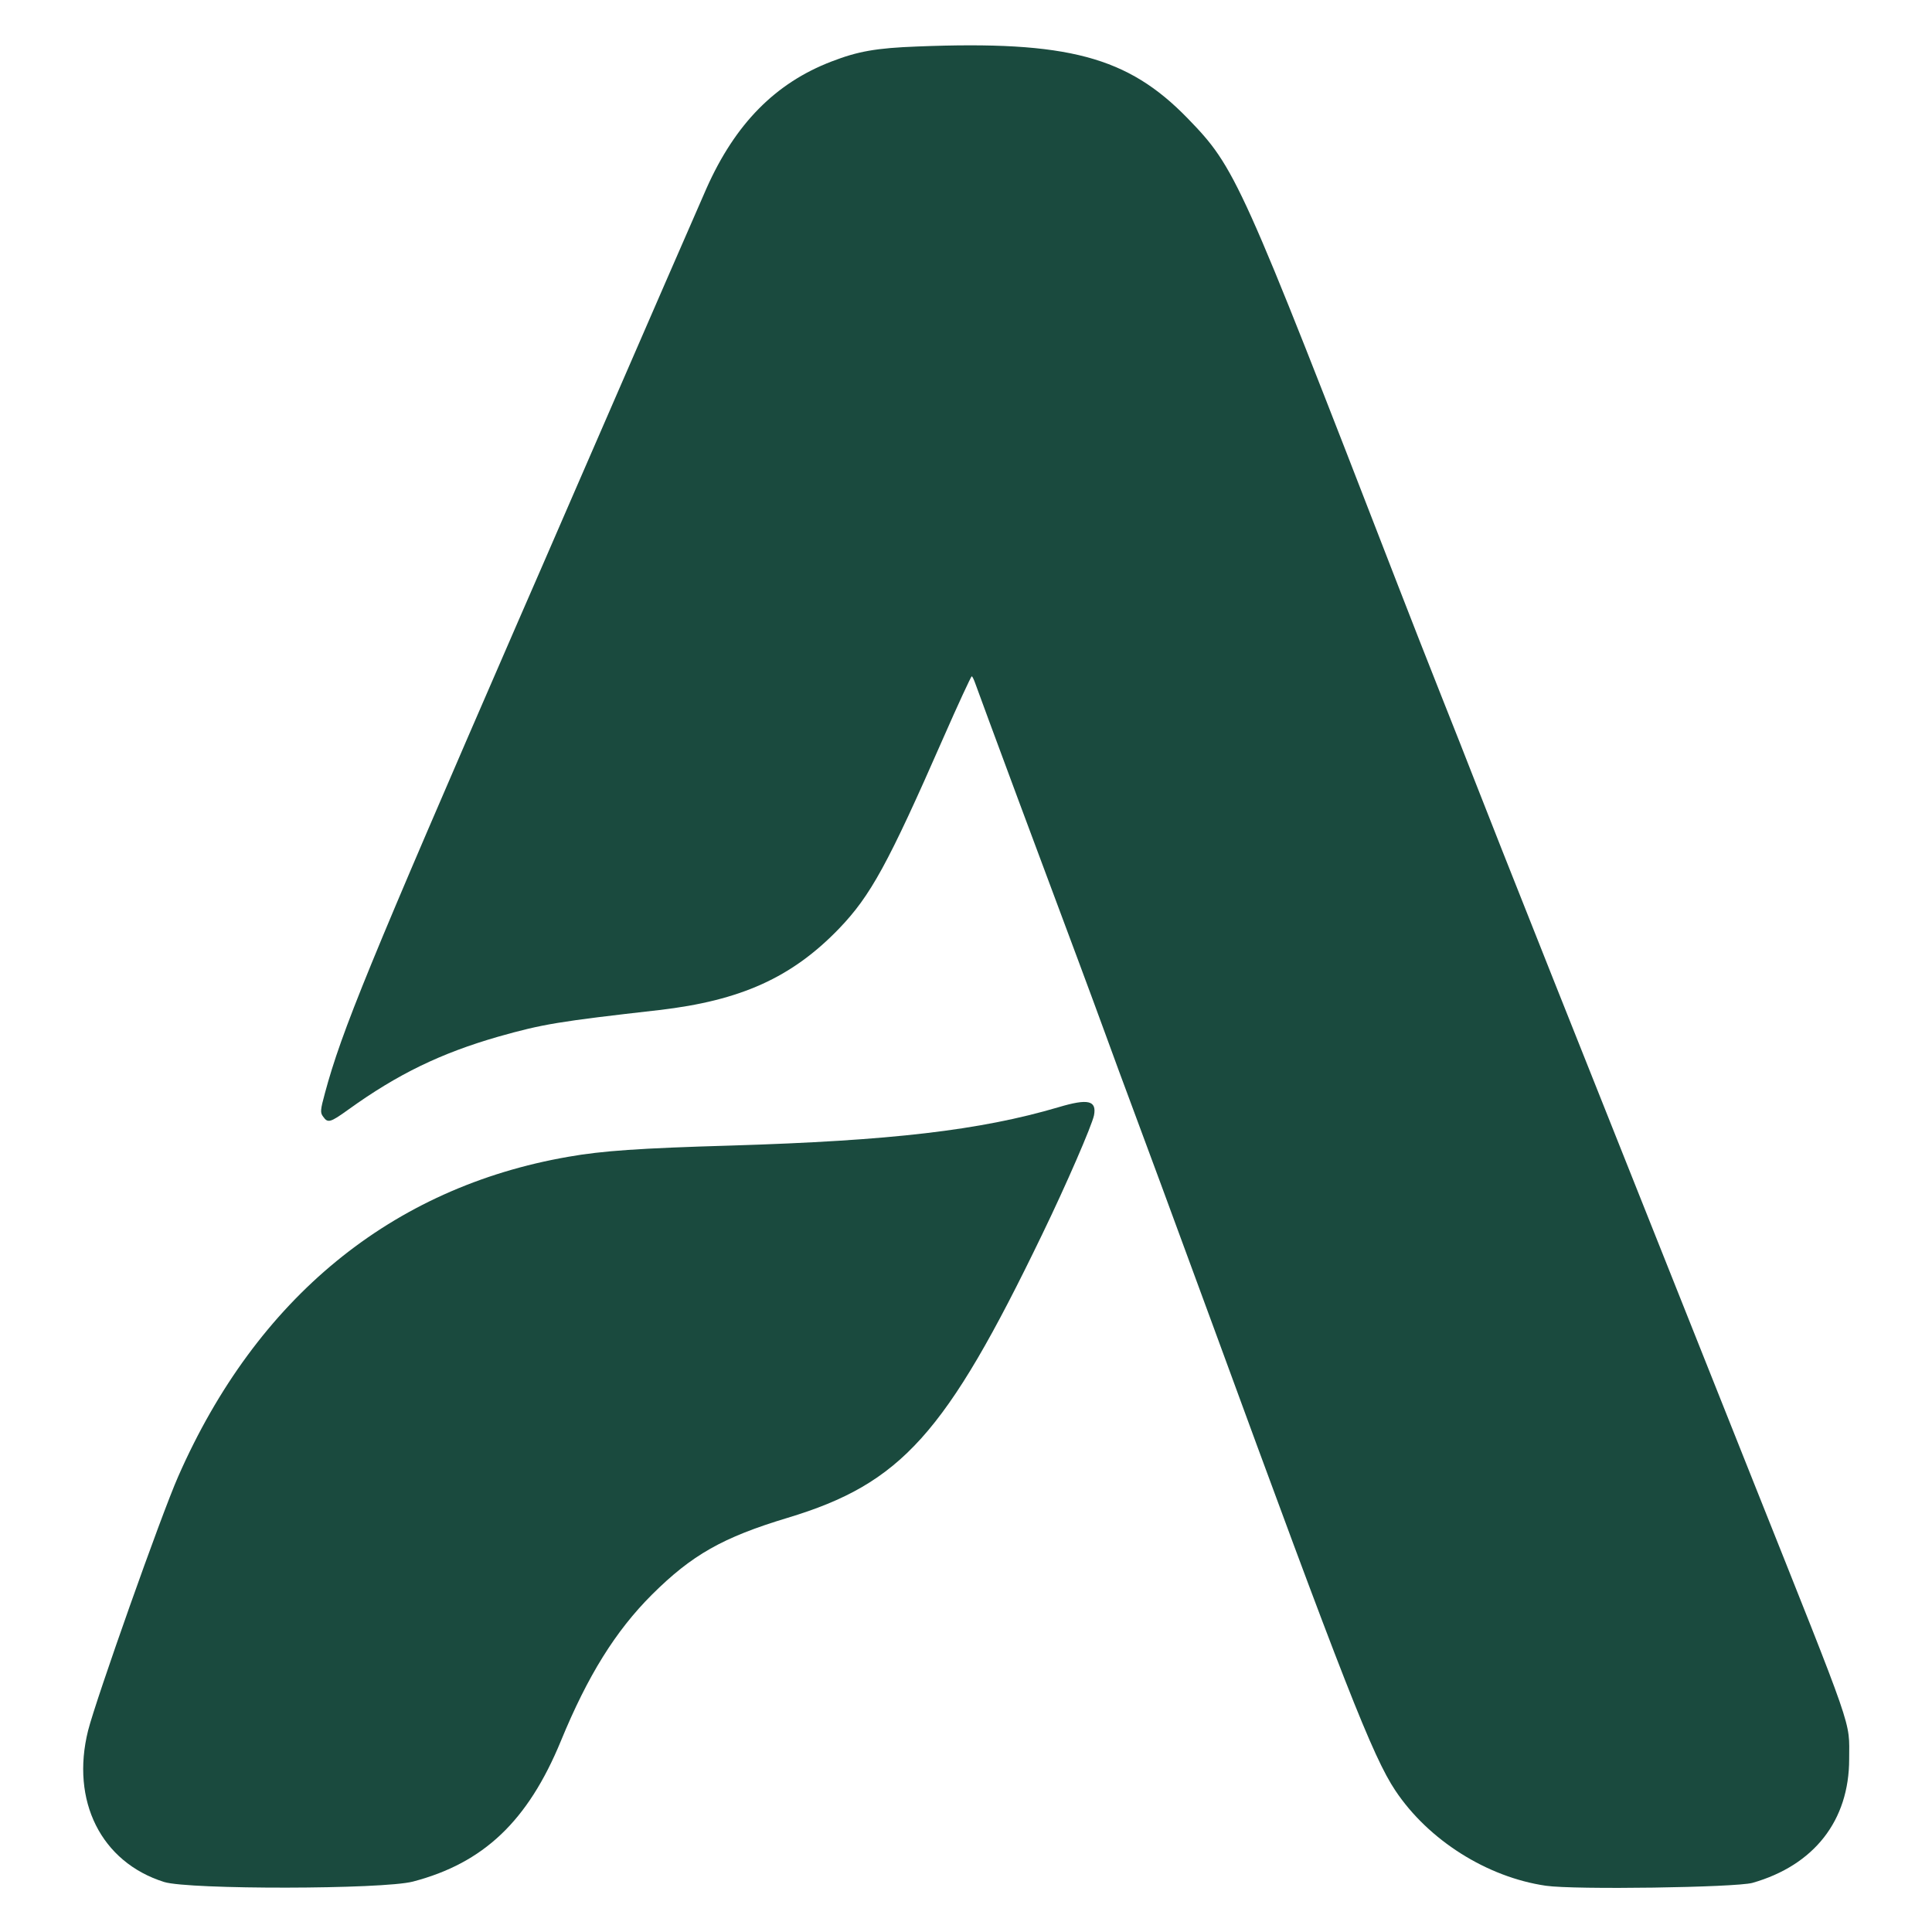
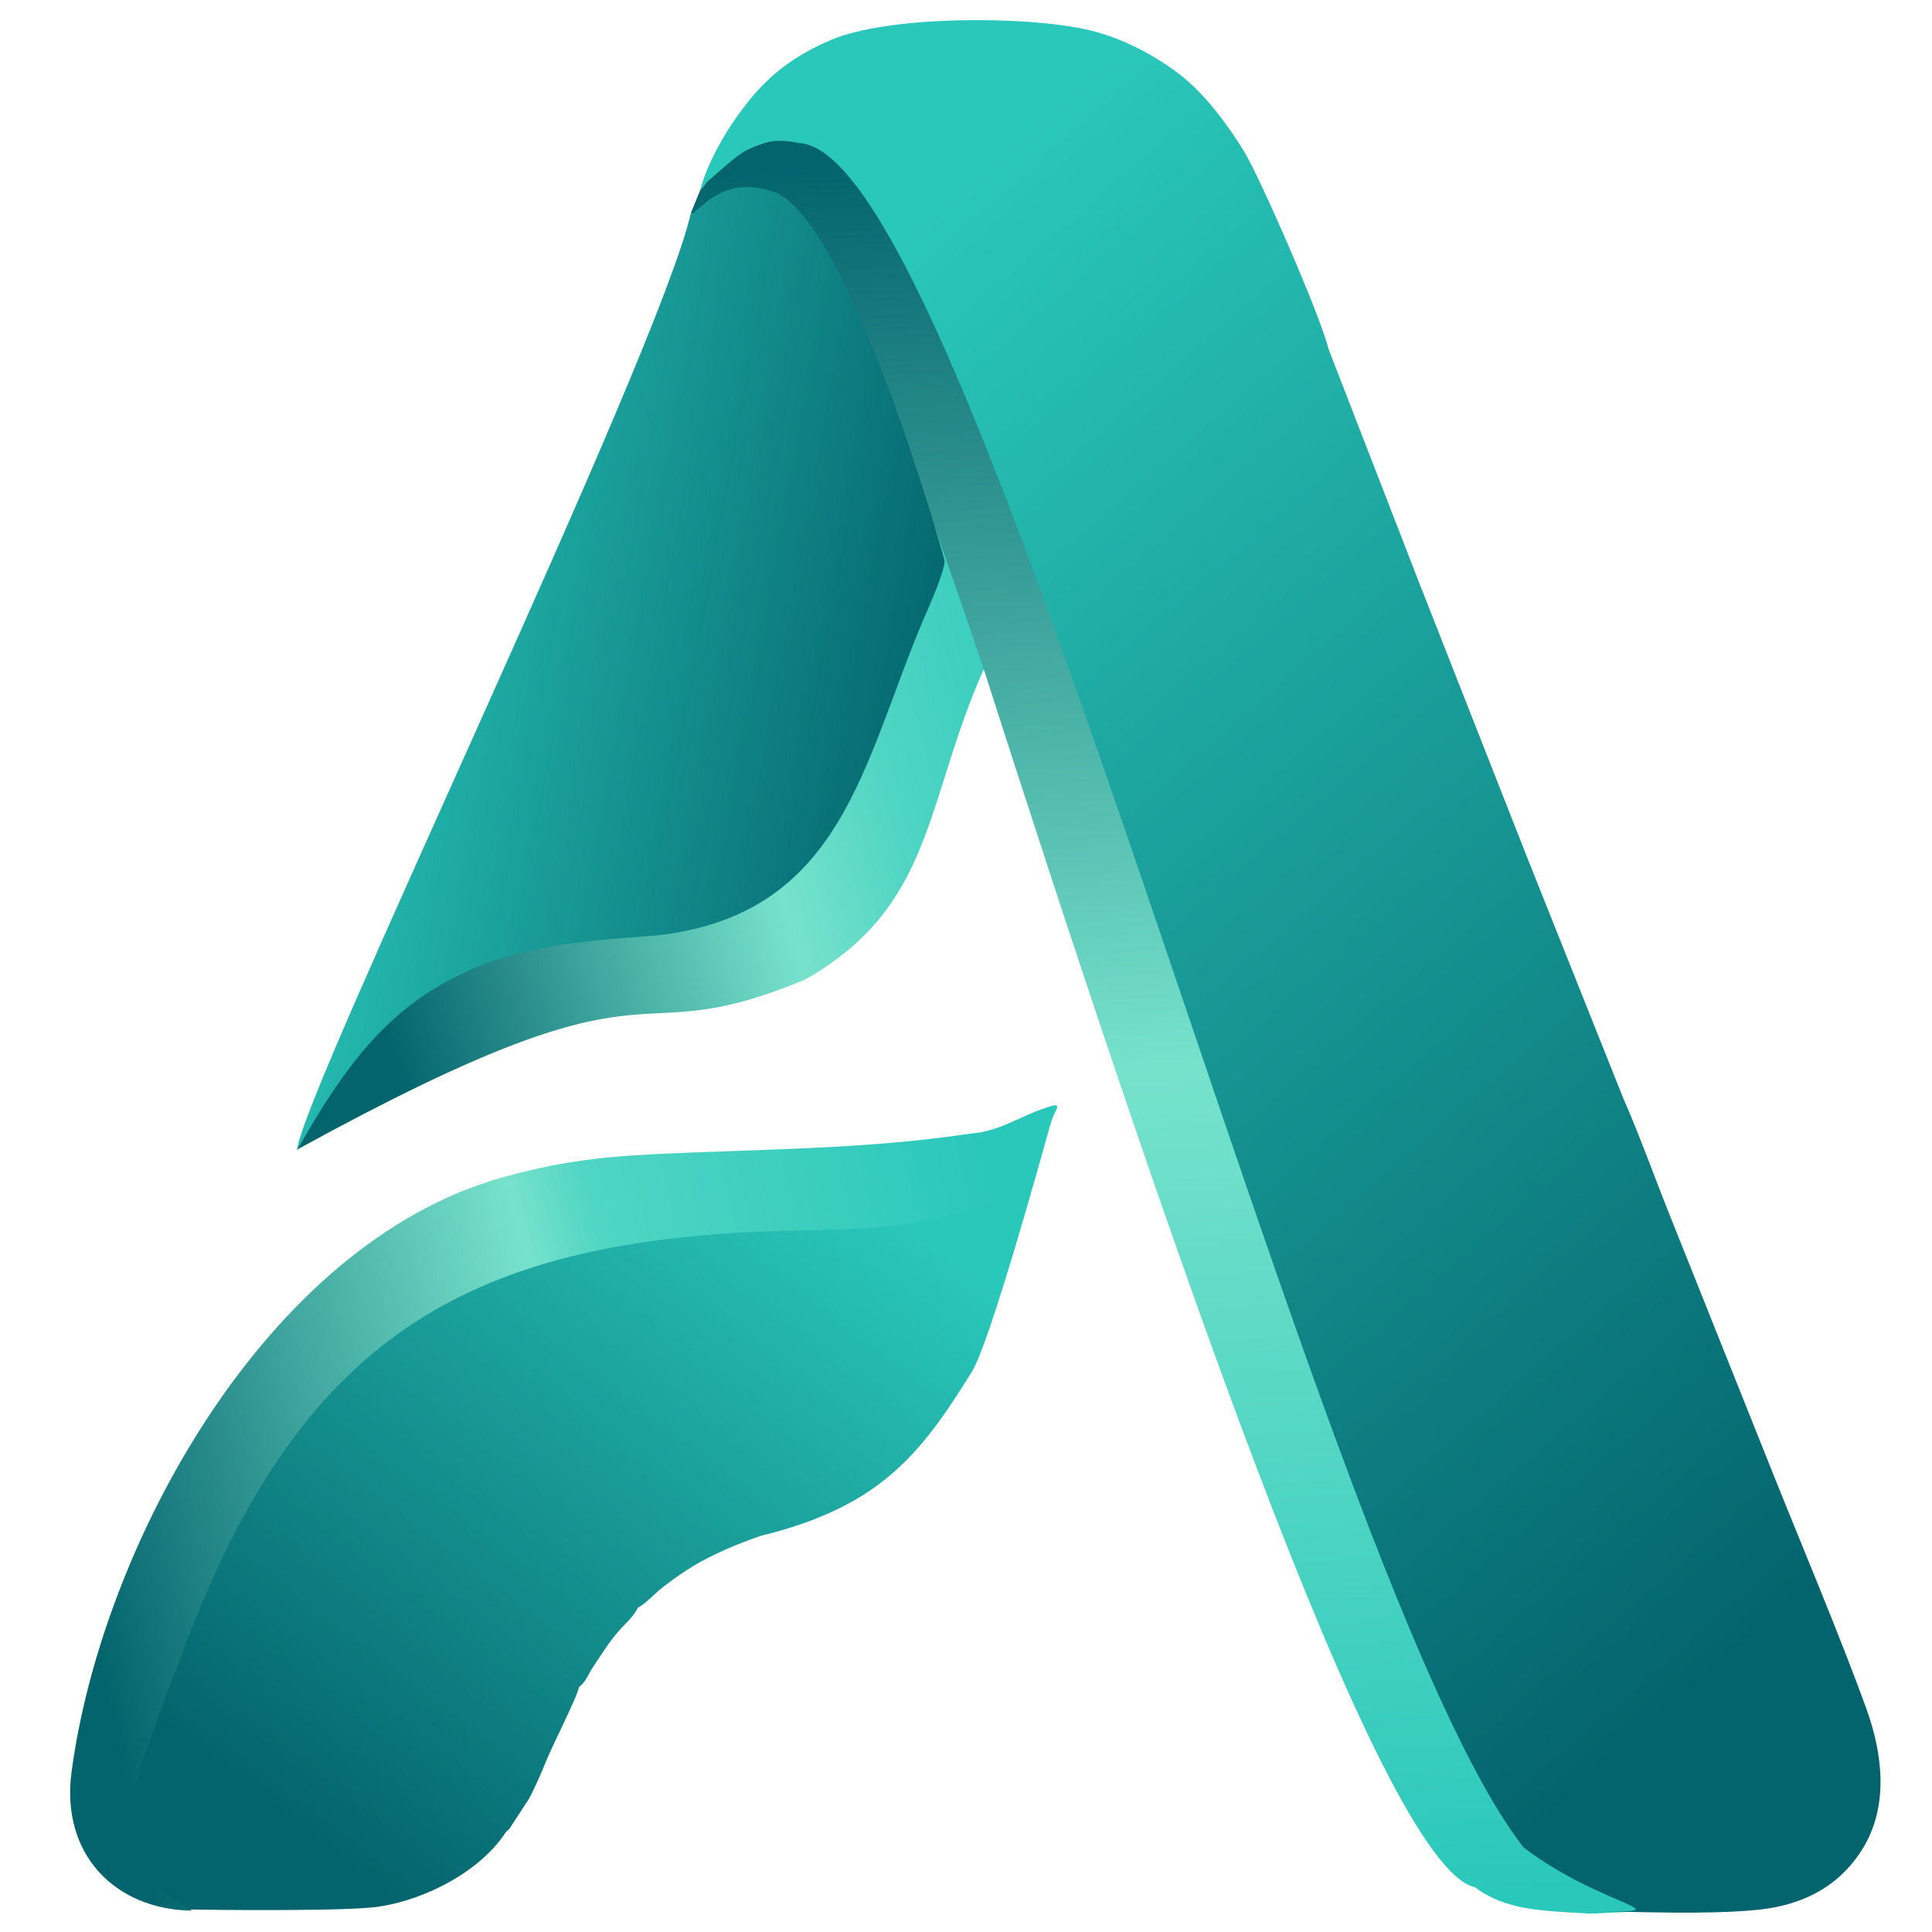
- <svg xmlns="http://www.w3.org/2000/svg" viewBox="0 0 877 877" fill="#1A4A3E">
-   <g transform="translate(17.0, 877.0) scale(0.1, -0.1)">
-     <path d="M3995 8559 c-188 -7 -271 -22 -390 -68 -256 -98 -438 -284 -568 -576 -36 -81 -262 -601 -594 -1365 -101 -234 -220 -506 -263 -605 -677 -1558 -799 -1855 -875 -2137 -21 -77 -22 -89 -8 -107 21 -30 32 -27 114 32 225 162 420 256 680 331 205 58 274 69 731 121 371 43 603 148 817 370 143 149 222 293 472 863 68 155 127 282 130 282 3 0 10 -15 16 -32 6 -18 95 -258 197 -533 271 -726 317 -849 396 -1065 39 -107 86 -235 105 -285 40 -106 219 -591 382 -1035 593 -1619 724 -1954 827 -2108 150 -225 416 -393 683 -432 129 -19 861 -8 938 13 280 80 439 283 439 562 0 181 30 93 -440 1272 -836 2098 -1144 2872 -1269 3193 -20 52 -84 214 -142 360 -58 146 -147 373 -198 505 -716 1849 -736 1893 -954 2118 -272 280 -544 353 -1226 326z" />
-     <path d="M4635 3744 c-356 -105 -761 -152 -1485 -174 -416 -12 -588 -24 -740 -51 -802 -139 -1415 -641 -1771 -1451 -77 -174 -373 -1011 -409 -1153 -80 -320 59 -598 345 -688 112 -35 994 -34 1130 2 320 84 521 274 671 638 122 297 248 499 413 664 182 181 321 260 616 349 517 156 718 380 1155 1285 111 229 226 495 236 542 13 68 -27 77 -161 37z" />
-   </g>
+ <svg xmlns="http://www.w3.org/2000/svg" xmlns:xlink="http://www.w3.org/1999/xlink" viewBox="5400 6700 13800 13800" style="shape-rendering:geometricPrecision;text-rendering:geometricPrecision;image-rendering:optimizeQuality;fill-rule:evenodd;clip-rule:evenodd">
+   <defs>
+     <linearGradient id="g0" gradientUnits="userSpaceOnUse" x1="12824.8" y1="16663.02" x2="6027.5" y2="18279.66">
+       <stop offset="0" stop-color="#2AC8BB" />
+       <stop offset="0.4" stop-color="#50D5C3" />
+       <stop offset="0.478" stop-color="#77E2CC" />
+       <stop offset="1" stop-color="#04646D" />
+     </linearGradient>
+     <linearGradient id="g1" gradientUnits="userSpaceOnUse" x1="10805.47" y1="9231" x2="18427.05" y2="17974.52">
+       <stop offset="0" stop-color="#2AC8BB" />
+       <stop offset="1" stop-color="#04646D" />
+     </linearGradient>
+     <linearGradient id="g2" gradientUnits="userSpaceOnUse" xlink:href="#g1" x1="11438.25" y1="15069.71" x2="7740.25" y2="19909" />
+     <linearGradient id="g3" gradientUnits="userSpaceOnUse" x1="12973.62" y1="10322.74" x2="7532.21" y2="11815.01">
+       <stop offset="0" stop-color="#2AC8BB" />
+       <stop offset="0.306" stop-color="#50D5C3" />
+       <stop offset="0.471" stop-color="#77E2CC" />
+       <stop offset="1" stop-color="#04646D" />
+     </linearGradient>
+     <linearGradient id="g4" gradientUnits="userSpaceOnUse" xlink:href="#g1" x1="7515.6" y1="11046.58" x2="12153.7" y2="11902.96" />
+     <linearGradient id="g5" gradientUnits="userSpaceOnUse" x1="14222.39" y1="20340.04" x2="13297.2" y2="7723.25">
+       <stop offset="0" stop-color="#2AC8BB" />
+       <stop offset="0.478" stop-color="#77E2CC" />
+       <stop offset="1" stop-color="#04646D" />
+     </linearGradient>
+   </defs>
+   <path fill="url(#g3)" d="M7657.1 14554.93c-206.56,554.6 -105.13,277.89 -134.35,353.02 0.96,4.23 -0.98,-3.38 0,0 -1.95,11.63 1.22,3.8 6.66,-0.49 2709.29,-1487.3 2262.54,-644.99 3619.54,-1210.05 923.19,-520.16 855.33,-1265.36 1273.38,-2206.95l365.98 -252.43c50.29,-116.19 196.97,-387.96 195.35,-488.6 -136.93,-822.43 -1140.03,-3369.46 -1548.51,-3498.5 -401.34,-126.76 -649.93,227.86 -728.22,273.12 -3.88,2.26 -2.63,58.38 -21.84,8.78 -1.25,-3.22 -7.2,2.69 -10.98,3.11 -23.41,104.17 -176.24,398 -230.87,530.31 -8.56,20.72 -17.16,41.35 -25.8,61.92 94.94,-88.58 265.86,-232.71 506.66,-156.64 321.49,101.55 1079.18,1999.57 1186.96,2646.84 1.27,79.21 -269.45,373.72 -212.29,478.14l-212.66 708.61 -44.73 111.67c-35.87,141.69 -338.09,752.72 -470.51,899.86 -74.82,83.13 -113.4,166.25 -214.87,216.15 -41.63,40.65 -17.26,26.38 -69.3,63.79l-247.48 139.58c-114.43,48.23 -289.63,90.51 -419.12,91.04l-177.73 20.22c-242.45,18.74 -1203.29,10.02 -1365.07,216.6 -64.66,13.24 -209.11,187.16 -272,225.09 -196.73,23.27 -240.56,205.77 -331.93,314.36 -144.97,172.29 -54.5,0.48 -126.65,132.46 -66.33,121.33 -37.54,17.51 -110.6,149.93l-169.69 192.58c-2.16,-3.64 -4.23,-8.99 -5.01,-11.68 -0.77,-2.67 -3.57,-8.51 -4.32,-11.84 -5.59,-24.67 -13.18,58.67 0,0z" />
+   <path fill="url(#g5)" d="M12422.33 11466.4c1224.11,3814.6 2826.73,8558.5 3511.65,8713.44 224.07,166.54 474.72,168.45 828.2,189.15l422.28 -20.51c-324.71,-117.99 -303,-136.03 -625.94,-388.36 -168.29,-131.48 5.13,-128.38 -121.09,-280.32 -22.3,-26.84 -9.94,-9.16 -31.25,-33.21 -160.77,-181.44 -327.12,-522.54 -408.22,-737.97 -100.08,-265.8 -696.13,-1078.03 -767.24,-1199.62 -61.58,-163.08 -263.62,-1118.82 -336.02,-1183.76 0.14,-72.3 -27.84,-92.12 -38.52,-164.58 -100.03,-138.93 -136.27,-418.33 -228.25,-574.3 -8.33,-37.16 -132.61,-877.98 -200.21,-951.69 1.39,-156.86 -266.38,-640.88 -277.15,-822.86 -69.05,-66.55 -191.15,-1207.95 -274.46,-1401.96 -15.64,-86.92 -105.4,-323.74 -142.12,-417.34 -30.76,-78.38 -131.88,-332.91 -138.36,-410.25 -48.75,-45.75 -757.37,-1133 -805.1,-1285.3 -41.06,-63.98 -275.17,-766.23 -317.46,-893.19 -102.07,-306.36 -408.99,-593.65 -504.22,-875.8 -66.5,-197.03 -171.68,-448.12 -301.16,-620.54l-65.68 -80.47c-94.31,-140.29 -248.08,-251.78 -413.33,-287.78 -228.05,-155.52 -708.99,127.77 -788.41,322.19l-65.13 158.98c2.98,-0.33 27.66,15.04 28.64,17.57 15.12,38.81 14.14,-5.11 17.19,-6.87 61.62,-35.43 219.6,-248.39 535.47,-149.18 408.63,128.35 1226.97,2562.79 1505.89,3384.53z" />
+   <path fill="url(#g1)" d="M16283.21 19896.61c574.42,437.4 1213.69,470.24 448.97,452.38 371.46,7.72 846.89,27.57 1210.14,-6.21 385.06,-35.8 624.51,-209.62 766.22,-444.22 183.45,-303.73 138,-673.06 24.27,-988.81 -186.35,-517.39 -479.53,-1209.74 -692.99,-1745.52l-696.68 -1743.45c-117.95,-291.98 -226.33,-598.79 -348.25,-875.93l-683.56 -1712.64 -774.99 -1971.19 -646.39 -1666.88c-62.1,-249.49 -493.46,-1233.6 -603.99,-1413.24 -120.41,-195.68 -279.48,-409.33 -455.75,-546.21 -166.6,-129.38 -410.56,-268.1 -678.12,-325.72 -454.92,-97.96 -1410.96,-95.62 -1814.73,75.51 -270.33,114.58 -440.47,254.85 -579.11,424.21 -130.4,159.3 -290.9,404.48 -357.98,652.68l26.08 -29.93c11.94,-14.86 16.33,-23.65 28.94,-37.52 212.02,-175.33 334.03,-341.28 653.19,-271.74 1237.5,55.19 3692.61,10279.08 5174.73,12174.43z" />
+   <path fill="url(#g2)" d="M12823.17 14741.5c-67.35,61.06 -59.65,80.68 -59.87,122.77 -240.33,412.49 -122.04,121.16 -28.23,101.66 -156.96,98.13 -44.91,136.39 -305.77,244.98 -633.8,263.83 -1074.43,247.38 -1739.96,278.96 -314.02,14.9 -660.41,-0.44 -960.31,44.58 -189.81,-6.53 -780.43,108.02 -914.1,218.75 -72.93,2.78 -305.35,127.16 -367.58,163.63 -80.9,68.95 -345.98,209.18 -452.36,320.05 -102.62,41.89 -417.22,389.47 -504.94,495.33l-142.17 185.83c-17.29,59.53 -90.01,155.3 -131.16,219.42 -48.61,75.75 -90.24,138.18 -131.39,222.16 -60.65,138.33 -127.93,264.94 -190.13,410.54 -55.24,129.33 -104.83,284.21 -164.99,406.22l-128.55 350.3c-60.21,148.21 -315.9,831.61 -339.28,950.69 -52.75,268.57 -8.3,568.35 206.28,733.84 46.49,35.86 159.48,90.13 213.36,126.56 275.86,6.16 1192.53,14.96 1420.06,-18.43 346.52,-50.84 736.71,-259.89 913.36,-536.28l14.93 -12.06c1.59,-1.51 5.57,-5.03 7.31,-6.82l139.72 -214.37c42.12,-76.53 89.4,-185.5 121.61,-266.13 44.78,-112.07 228.76,-472.37 236.46,-532.95 49.7,-37.01 67.07,-93.98 102.16,-146.12 67.42,-100.13 123.94,-194.59 204.95,-279.41 40.46,-42.36 90.43,-90.88 112.69,-140.57 69.31,-38.31 117.82,-101.79 188.93,-154.96 68.9,-51.52 129.33,-97.19 210.16,-145.23 142.6,-84.75 305.66,-153.86 476.28,-213.07 849.23,-208.15 1141.98,-575.25 1512.7,-1175.56 128.06,-207.36 499.85,-1549.8 561.39,-1772.6l31.59 -88.12 -88.9 80.11c-47.25,25.55 -15.72,28.55 -24.25,26.3z" />
+   <path fill="url(#g4)" d="M7522.13 14913.77c252.75,-441.16 528.79,-881.53 993.43,-1160.26 500.37,-300.14 995.59,-327.29 1578.34,-372.1 1329.32,-150.44 1466.58,-1234.69 1905.17,-2263.84 39.58,-90.93 149.37,-335.33 148.1,-414.09 -157.6,-561.07 -765.9,-2540.63 -1250.73,-2641.61 -315.87,-99.21 -473.85,113.75 -535.47,149.18 -3.05,1.76 -2.07,45.68 -17.19,6.87 -0.98,-2.53 -5.66,2.1 -8.64,2.43 -229.56,1015.4 -2778.7,6287.49 -2813.01,6693.42z" />
+   <path fill="url(#g0)" d="M6772.02 20347.77c-53.88,-36.43 -166.87,-90.7 -213.36,-126.56 -214.58,-165.49 -259.03,-465.27 -206.28,-733.84 23.38,-119.08 279.07,-802.48 339.28,-950.69 805.22,-2194.31 1946.55,-2935.23 4087.68,-3036.81 665.53,-31.58 1115.34,21.59 1749.14,-242.24 268.45,-111.75 227.39,-385.76 376.25,-524.42 -14.61,-47.76 111.36,-167.76 0.44,-131.6 -217.72,65.15 -354.22,177.93 -566.01,194.83 -773.72,115.84 -1508.73,109.77 -2287.19,148.91 -398.93,20.05 -698.76,62.51 -1065.37,165.35 -1688.14,473.5 -2862.18,2634.6 -3075.72,4248.34 -77.25,583.69 308,980.32 861.14,988.73z" />
</svg>
